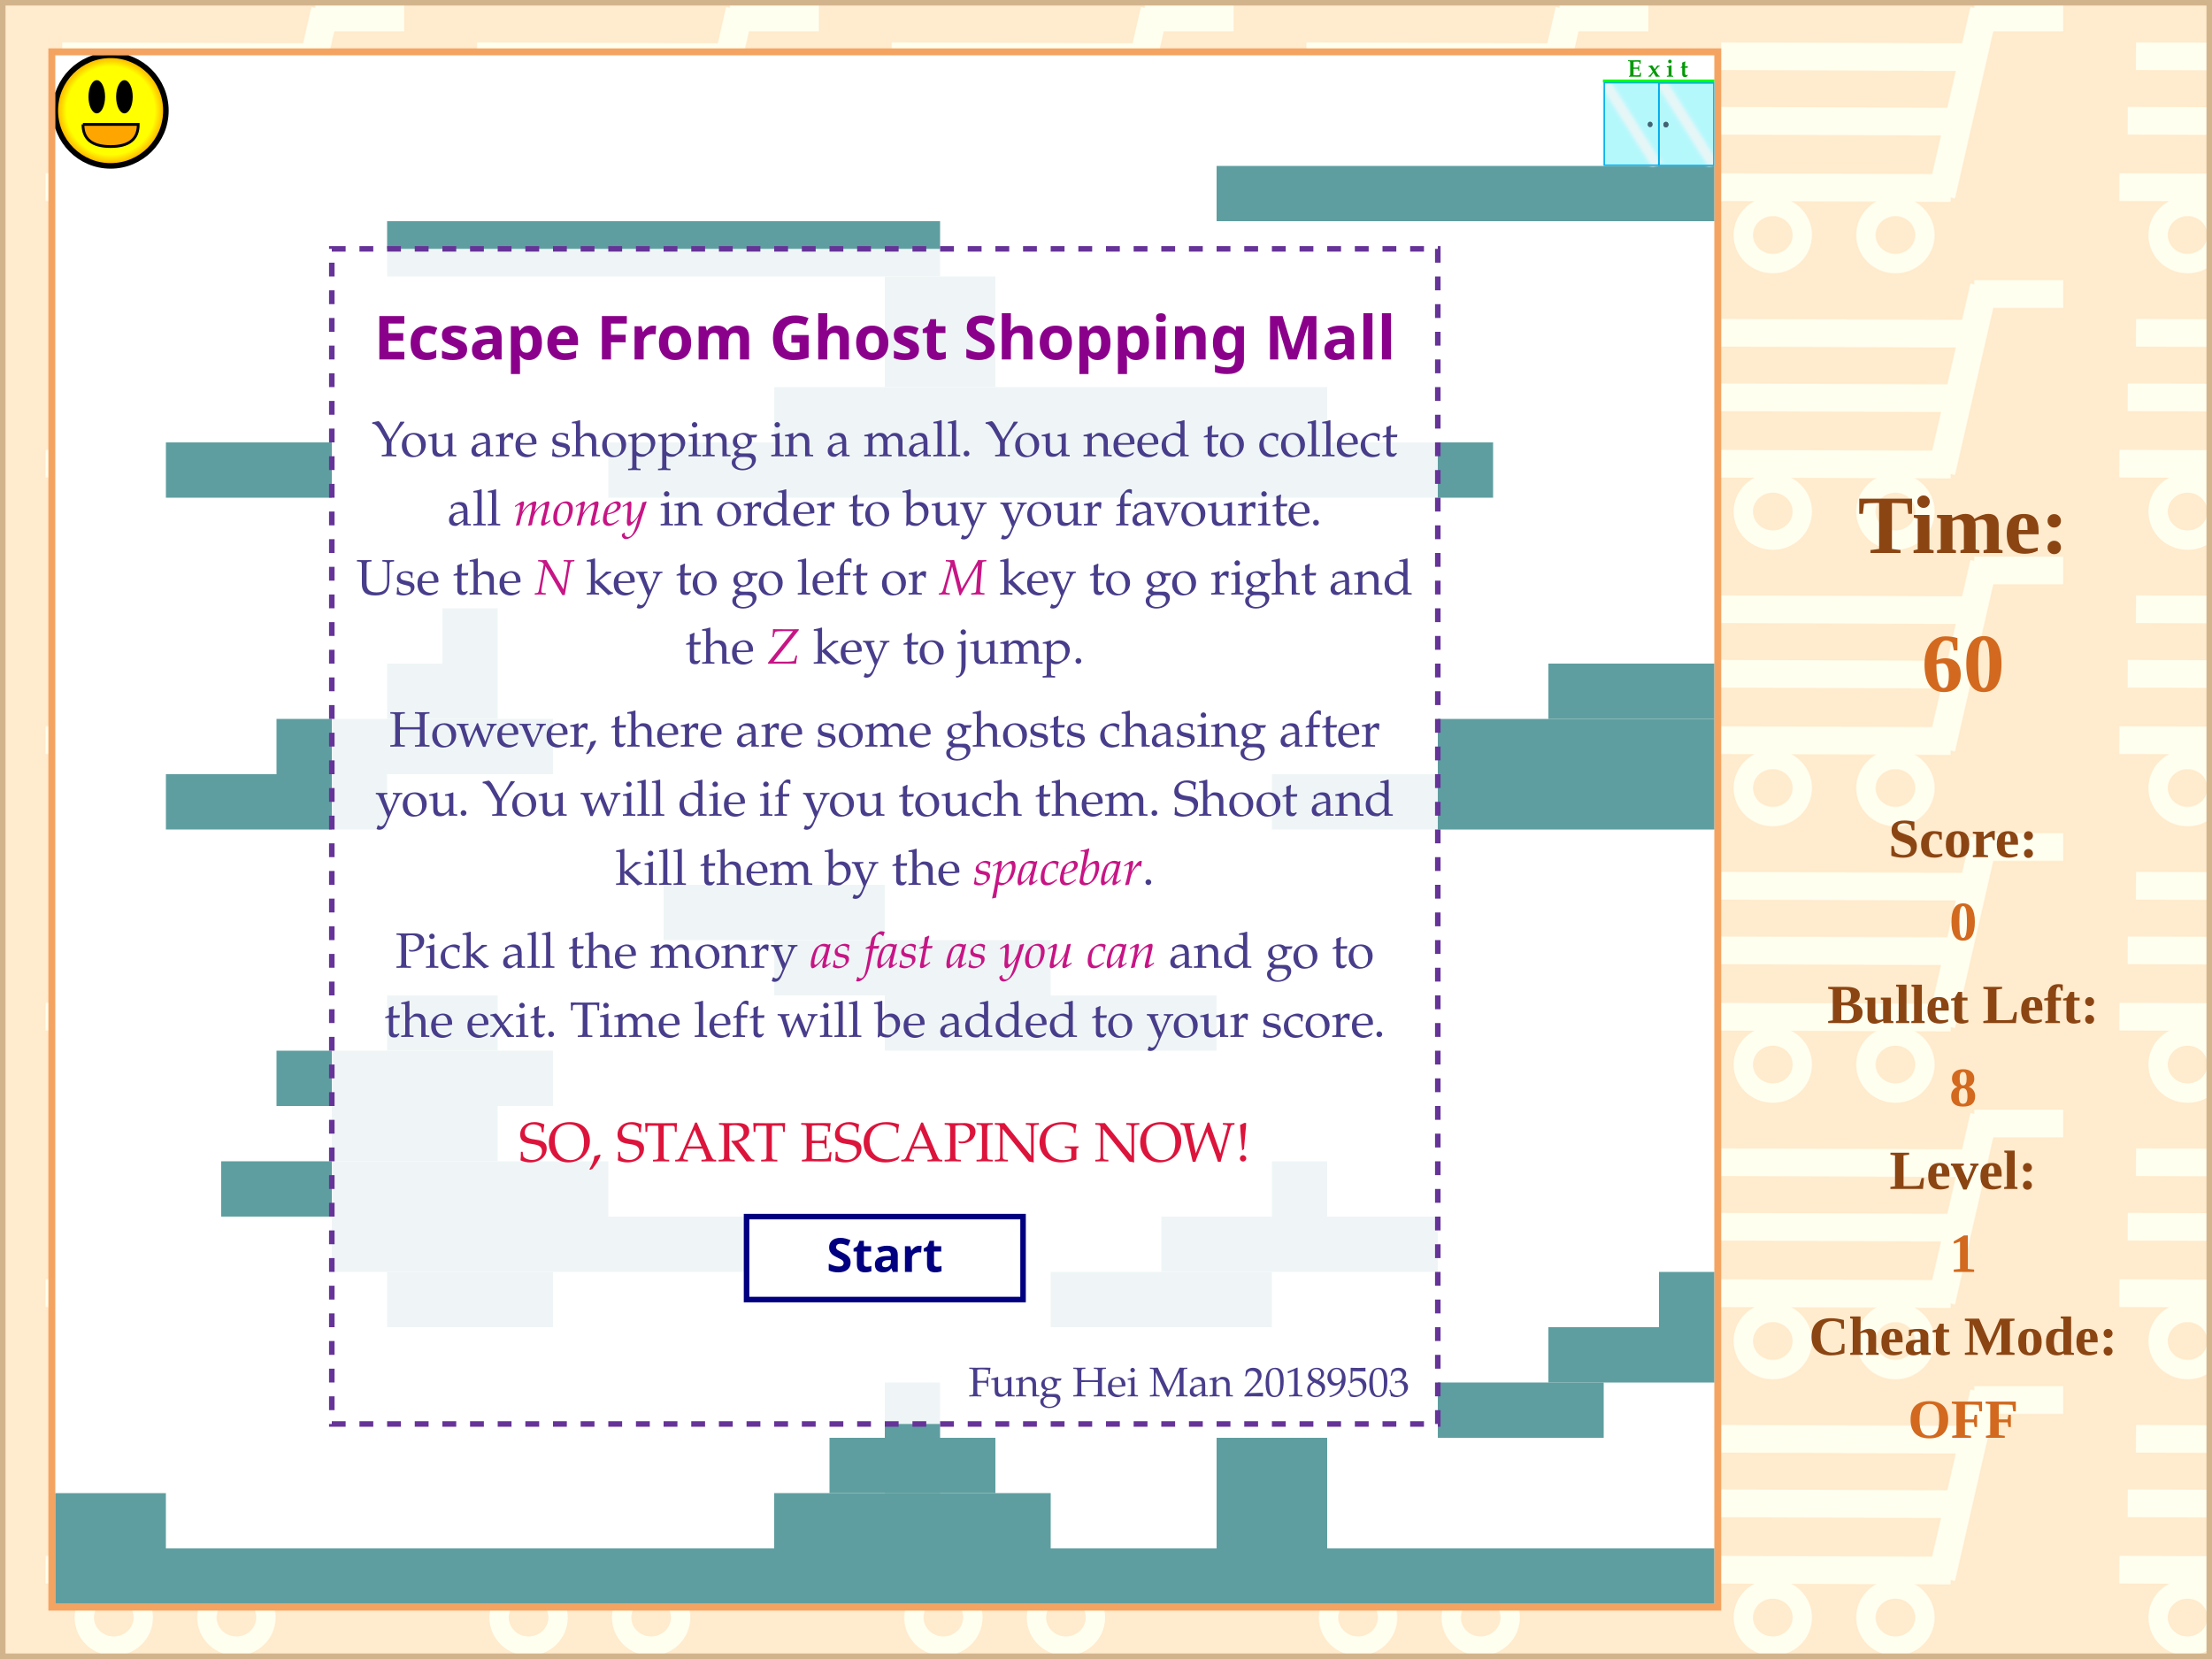
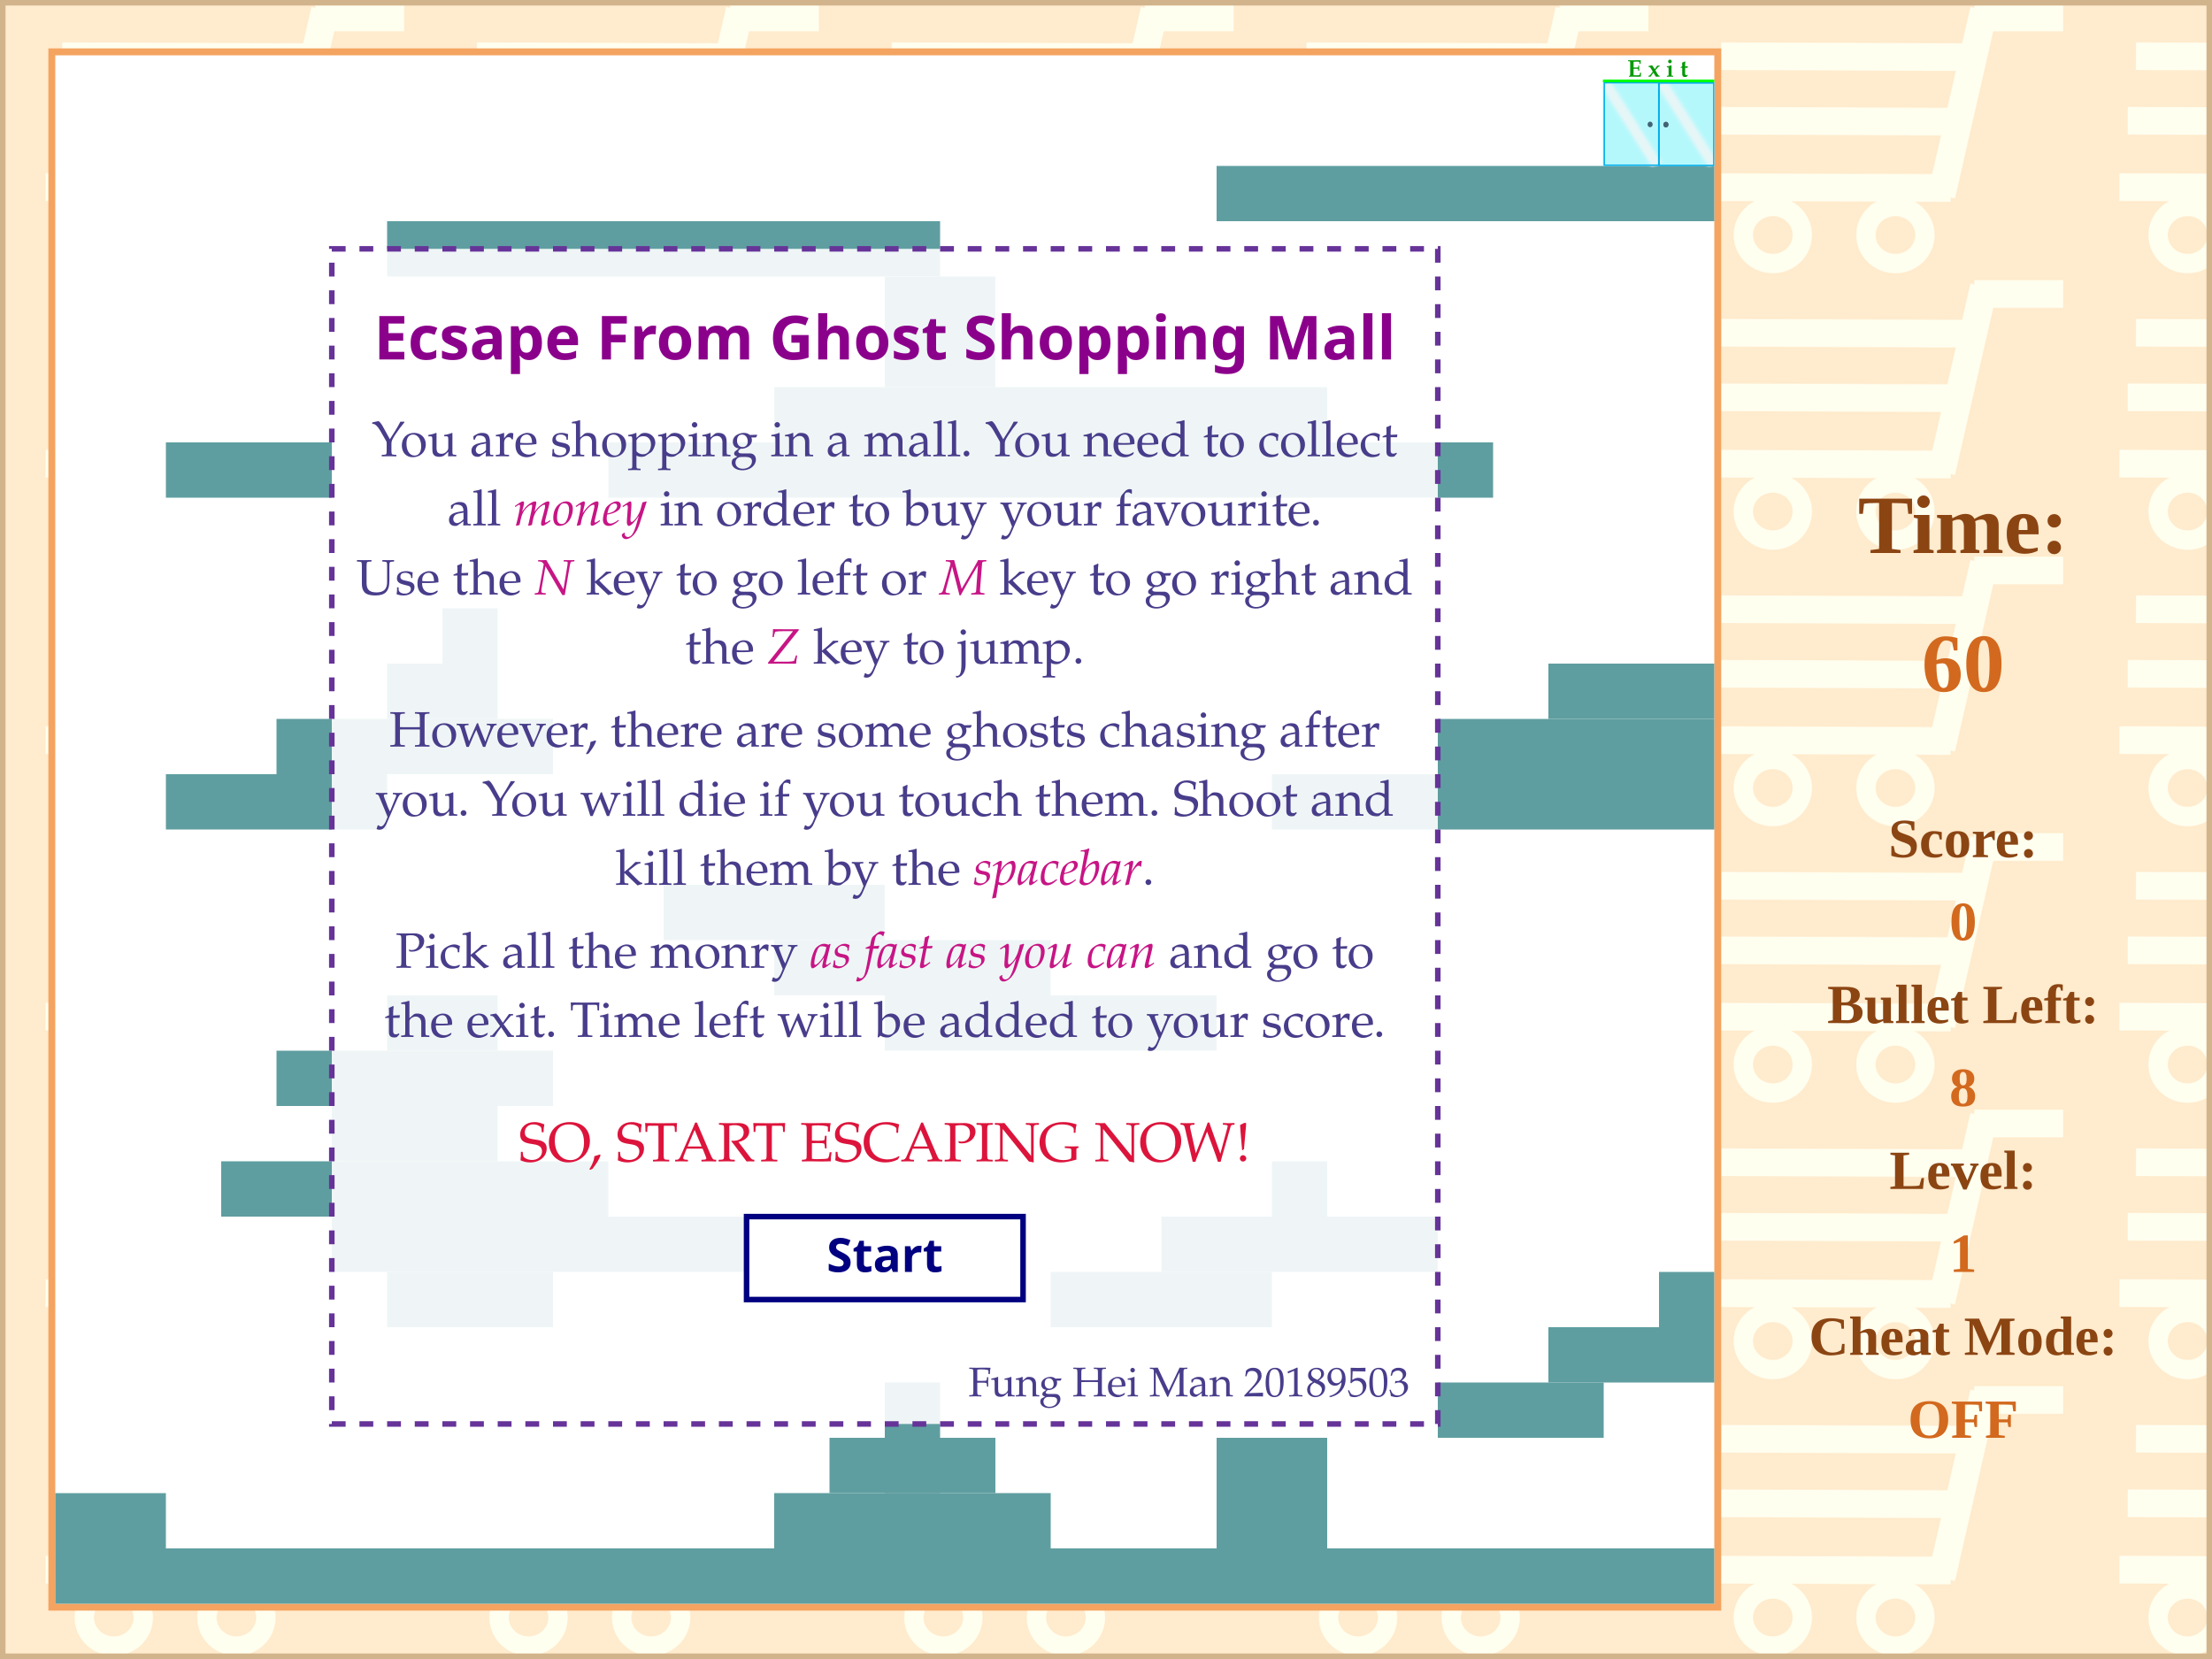
<svg xmlns="http://www.w3.org/2000/svg" xmlns:ns1="http://www.adobe.com/svg10-extensions" width="800px" height="600px" ns1:timeline="independent">
  <defs>
    <clipPath id="gameareaclip">
      <rect x="20" y="20" width="600" height="560" />
    </clipPath>
    <pattern id="background_pattern" x="0" y="0" width="150" height="100" patternUnits="userSpaceOnUse">
      <rect id="svg_11" height="97.999" width="149.665" y="0" x="0.167" stroke-width="5" stroke="#ffebcd" fill="#ffebcd" />
      <line fill-opacity="0" stroke="#fffff0" stroke-linecap="undefined" stroke-linejoin="undefined" id="svg_2" y2="6.334" x2="146.166" y1="6.334" x1="114" stroke-width="10" fill="none" />
      <line fill-opacity="0" stroke-linecap="undefined" stroke-linejoin="undefined" id="svg_3" y2="70.666" x2="102.166" y1="3.667" x1="117.5" stroke-width="10" stroke="#fffff0" fill="none" />
      <line fill-opacity="0" stroke="#fffff0" stroke-linecap="undefined" stroke-linejoin="undefined" id="svg_5" y2="68" x2="105.5" y1="67.667" x1="16.501" stroke-width="10" fill="none" />
      <line fill-opacity="0" stroke="#fffff0" stroke-linecap="undefined" stroke-linejoin="undefined" id="svg_6" y2="44" x2="106.5" y1="43.667" x1="19.5" stroke-width="10" fill="none" />
      <line fill-opacity="0" stroke="#fffff0" stroke-linecap="undefined" stroke-linejoin="undefined" id="svg_7" y2="20.667" x2="111.5" y1="20.334" x1="22.5" stroke-width="10" fill="none" />
      <ellipse fill-opacity="0" ry="10.333" rx="10.667" id="svg_8" cy="85" cx="41.167" stroke-width="7" stroke="#fffff0" fill="#fffff0" />
      <ellipse fill-opacity="0" ry="10.333" rx="10.667" id="svg_10" cy="85" cx="85.5" stroke-width="7" stroke="#fffff0" fill="#fffff0" />
    </pattern>
    <radialGradient id="player_color">
      <stop offset="0.0" style="stop-color:yellow;stop-opacity:1" />
      <stop offset="0.8" style="stop-color:yellow;stop-opacity:1" />
      <stop offset="1.0" style="stop-color:orange;stop-opacity:1" />
    </radialGradient>
    <filter height="200%" width="200%" y="-50%" x="-50%" id="svg_7_blur">
      <feGaussianBlur stdDeviation="0.5" in="SourceGraphic" />
    </filter>
+     <g id="player-left">
+       <path stroke="#FFDFB8" id="svg_20" d="m35.711,28.647l4.063,10.226l-2.322,-2.105l-0.619,2.406l-1.858,-2.857l-1.548,3.083l-1.548,-8.421l3.831,-2.331z" fill-opacity="null" stroke-opacity="null" stroke-width="0" fill="#000000" />
+       <path id="svg_19" d="m4.323,28.722l-3.947,10.226l2.256,-2.105l0.602,2.406l1.805,-2.857l1.504,3.083l1.504,-8.421l-3.722,-2.331z" fill-opacity="null" stroke-opacity="null" stroke-width="0" stroke="#FFDFB8" fill="#000000" />
+       <ellipse stroke="#ff0515" ry="18.427" rx="19.965" id="svg_1" cy="19.287" cx="19.923" stroke-width="0" fill="#FFDFB8" />
+       <path stroke="#000000" id="svg_4" d="m0.569,14.649l38.801,-0.169l-0.799,-2.277l-0.719,-1.518l-0.879,-1.771l-1.279,-1.433l-1.438,-1.602l-1.199,-1.096l-1.598,-1.096l-1.438,-1.012l-1.598,-0.928l-2.397,-0.675l-1.119,-0.253l-2.158,-0.59l-1.518,0l-1.838,-0.084l-1.598,0.084l-1.758,0.169l-1.678,0.422l-2.078,0.675l-1.838,0.759l-1.998,1.18l-1.518,1.012l-1.438,1.265l-1.438,1.433l-1.678,2.277l-1.199,2.698l-0.599,2.277z" fill-opacity="null" stroke-opacity="null" stroke-width="0" fill="#000000" />
+       <path id="svg_9" d="m7.305,25.156" opacity="0.5" fill-opacity="null" stroke-opacity="null" stroke-width="0" stroke="#FFDFB8" fill="#000000" />
+       <path id="svg_10" d="m4.569,24.589l7.461,-0.078l0,-3.906c0.039,0.078 -0.055,-1.922 -0.43,-3.016c-0.375,-1.094 -1.625,-2.609 -3.5,-2.531c-1.875,0.078 -2.531,0.594 -3.328,1.328c-0.797,0.734 -0.828,1.625 -0.969,2.516c-0.141,0.891 -0.047,4.531 -0.07,3.359c-0.023,-1.172 0.102,2.359 0.016,2.25c-0.086,-0.109 -0.477,0.063 0.82,0.078z" fill-opacity="null" stroke-opacity="null" stroke-width="0" stroke="#FFDFB8" fill="#000000" />
+       <ellipse stroke="#FFDFB8" ry="1.65" rx="0.891" id="svg_11" cy="18.184" cx="6.43" stroke-opacity="null" stroke-width="0" fill="#fffcfc" />
+       <path id="svg_12" d="m21.637,24.438l7.461,-0.078l0,-3.906c0.039,0.078 -0.055,-1.922 -0.43,-3.016c-0.375,-1.094 -1.625,-2.609 -3.5,-2.531c-1.875,0.078 -2.531,0.594 -3.328,1.328c-0.797,0.734 -0.828,1.625 -0.969,2.516c-0.141,0.891 -0.047,4.531 -0.07,3.359c-0.023,-1.172 0.102,2.359 0.016,2.25c-0.086,-0.109 -0.477,0.063 0.82,0.078z" fill-opacity="null" stroke-opacity="null" stroke-width="0" stroke="#FFDFB8" fill="#000000" />
+       <ellipse stroke="#FFDFB8" ry="1.65" rx="0.891" id="svg_13" cy="18.198" cx="23.327" stroke-opacity="null" stroke-width="0" fill="#fffcfc" />
+       <path id="svg_22" fill-opacity="null" stroke-opacity="null" stroke-width="0" stroke="#FFDFB8" fill="#000000" />
+       <line stroke-linecap="null" stroke-linejoin="null" id="svg_24" y2="28.277" x2="3.888" y1="25.947" x1="4.565" stroke="#FFAFCC" fill="none" />
+       <line stroke="#FFAFCC" stroke-linecap="null" stroke-linejoin="null" id="svg_28" y2="28.428" x2="7.196" y1="26.097" x1="7.873" fill="none" />
+       <line stroke="#FFAFCC" stroke-linecap="null" stroke-linejoin="null" id="svg_29" y2="28.353" x2="10.43" y1="26.022" x1="11.106" fill="none" />
+       <line stroke="#FFAFCC" stroke-linecap="null" stroke-linejoin="null" id="svg_30" y2="28.277" x2="22.836" y1="25.947" x1="21.633" fill="none" />
+       <line stroke="#FFAFCC" stroke-linecap="null" stroke-linejoin="null" id="svg_31" y2="28.202" x2="25.993" y1="25.871" x1="24.79" fill="none" />
+       <line stroke="#FFAFCC" stroke-linecap="null" stroke-linejoin="null" id="svg_32" y2="28.127" x2="28.926" y1="25.796" x1="27.723" fill="none" />
+       <path id="svg_34" fill-opacity="null" stroke-opacity="null" stroke-width="0" stroke="#FFDFB8" fill="#000000" />
+       <path stroke="#ff0515" stroke-width="2" d="m12.992,34.262c0.118,0 0.236,0 0.472,0c0.118,0 0.236,0 0.472,0c0.118,0 0.354,0 0.472,0c0.236,0 0.475,0.019 0.59,0c0.257,-0.042 0.354,-0.082 0.59,-0.082c0.236,0 0.354,-0.082 0.59,-0.082c0.118,0 0.245,-0.051 0.354,-0.082c0.154,-0.044 0.245,-0.051 0.354,-0.082c0.154,-0.044 0.245,-0.051 0.354,-0.082c0.154,-0.044 0.2,-0.202 0.354,-0.246c0.109,-0.031 0.236,-0.082 0.354,-0.164c0.118,-0.082 0.245,-0.133 0.354,-0.164c0.154,-0.044 0.236,-0.164 0.354,-0.246c0.118,-0.082 0.219,-0.096 0.354,-0.164c0.214,-0.107 0.354,-0.164 0.472,-0.246c0.118,-0.082 0.29,-0.057 0.354,-0.164c0.045,-0.076 0.127,-0.133 0.236,-0.164c0.154,-0.044 0.082,-0.12 0.236,-0.164c0.109,-0.031 0.082,-0.12 0.236,-0.164c0.109,-0.031 0.118,-0.082 0.236,-0.082c0,0 0.118,-0.082 0.118,-0.082c0.118,0 0.118,-0.082 0.118,-0.082c0,0 0.118,-0.082 0.118,-0.082c0,-0.082 0.172,-0.057 0.236,-0.164c0.045,-0.076 0.118,-0.082 0.118,-0.164c0,0 0.118,-0.082 0.118,-0.082c0.118,0 0.118,-0.082 0.118,-0.082c0.118,-0.082 0.118,-0.082 0.118,-0.082c0,0 0,0 0,-0.082l0,0" id="svg_42" fill="none" />
+     </g>
+     <g id="player-right">
+       <path stroke="#FFDFB8" id="svg_20" d="m35.711,28.647l4.063,10.226l-2.322,-2.105l-0.619,2.406l-1.858,-2.857l-1.548,3.083l-1.548,-8.421l3.831,-2.331z" fill-opacity="null" stroke-opacity="null" stroke-width="0" fill="#000000" />
+       <path id="svg_19" d="m4.323,28.722l-3.947,10.226l2.256,-2.105l0.602,2.406l1.805,-2.857l1.504,3.083l1.504,-8.421l-3.722,-2.331z" fill-opacity="null" stroke-opacity="null" stroke-width="0" stroke="#FFDFB8" fill="#000000" />
+       <ellipse stroke="#ff0515" ry="18.427" rx="19.965" id="svg_1" cy="19.287" cx="19.923" stroke-width="0" fill="#FFDFB8" />
+       <path stroke="#000000" id="svg_4" d="m0.569,14.649l38.801,-0.169l-0.799,-2.277l-0.719,-1.518l-0.879,-1.771l-1.279,-1.433l-1.438,-1.602l-1.199,-1.096l-1.598,-1.096l-1.438,-1.012l-1.598,-0.928l-2.397,-0.675l-1.119,-0.253l-2.158,-0.59l-1.518,0l-1.838,-0.084l-1.598,0.084l-1.758,0.169l-1.678,0.422l-2.078,0.675l-1.838,0.759l-1.998,1.18l-1.518,1.012l-1.438,1.265l-1.438,1.433l-1.678,2.277l-1.199,2.698l-0.599,2.277z" fill-opacity="null" stroke-opacity="null" stroke-width="0" fill="#000000" />
+       <path id="svg_9" d="m7.305,25.156" opacity="0.5" fill-opacity="null" stroke-opacity="null" stroke-width="0" stroke="#FFDFB8" fill="#000000" />
+       <path id="svg_10" d="m10.635,24.425l7.461,-0.078l0,-3.906c0.039,0.078 -0.055,-1.922 -0.43,-3.016c-0.375,-1.094 -1.625,-2.609 -3.5,-2.531c-1.875,0.078 -2.531,0.594 -3.328,1.328c-0.797,0.734 -0.828,1.625 -0.969,2.516c-0.141,0.891 -0.047,4.531 -0.07,3.359c-0.023,-1.172 0.102,2.359 0.016,2.25c-0.086,-0.109 -0.477,0.063 0.82,0.078z" fill-opacity="null" stroke-opacity="null" stroke-width="0" stroke="#FFDFB8" fill="#000000" />
+       <ellipse stroke="#FFDFB8" ry="1.65" rx="0.891" id="svg_11" cy="18.184" cx="15.282" stroke-opacity="null" stroke-width="0" fill="#fffcfc" />
+       <path id="svg_12" d="m27.702,24.275l7.461,-0.078l0,-3.906c0.039,0.078 -0.055,-1.922 -0.43,-3.016c-0.375,-1.094 -1.625,-2.609 -3.5,-2.531c-1.875,0.078 -2.531,0.594 -3.328,1.328c-0.797,0.734 -0.828,1.625 -0.969,2.516c-0.141,0.891 -0.047,4.531 -0.07,3.359c-0.023,-1.172 0.102,2.359 0.016,2.25c-0.086,-0.109 -0.477,0.063 0.82,0.078z" fill-opacity="null" stroke-opacity="null" stroke-width="0" stroke="#FFDFB8" fill="#000000" />
+       <ellipse stroke="#FFDFB8" ry="1.65" rx="0.891" id="svg_13" cy="18.362" cx="32.507" stroke-opacity="null" stroke-width="0" fill="#fffcfc" />
+       <path id="svg_22" fill-opacity="null" stroke-opacity="null" stroke-width="0" stroke="#FFDFB8" fill="#000000" />
+       <line stroke-linecap="null" stroke-linejoin="null" id="svg_24" y2="28.114" x2="9.954" y1="25.783" x1="10.63" stroke="#FFAFCC" fill="none" />
+       <line stroke="#FFAFCC" stroke-linecap="null" stroke-linejoin="null" id="svg_28" y2="28.264" x2="13.262" y1="25.933" x1="13.939" fill="none" />
+       <line stroke="#FFAFCC" stroke-linecap="null" stroke-linejoin="null" id="svg_29" y2="28.189" x2="16.495" y1="25.858" x1="17.172" fill="none" />
+       <line stroke="#FFAFCC" stroke-linecap="null" stroke-linejoin="null" id="svg_30" y2="28.114" x2="28.901" y1="25.783" x1="27.698" fill="none" />
+       <line stroke="#FFAFCC" stroke-linecap="null" stroke-linejoin="null" id="svg_31" y2="28.038" x2="32.059" y1="25.708" x1="30.856" fill="none" />
+       <line stroke="#FFAFCC" stroke-linecap="null" stroke-linejoin="null" id="svg_32" y2="27.963" x2="34.991" y1="25.632" x1="33.788" fill="none" />
+       <path id="svg_34" fill-opacity="null" stroke-opacity="null" stroke-width="0" stroke="#FFDFB8" fill="#000000" />
+       <path transform="rotate(3.724669 22.90984,32.75985) " stroke="#ff0515" d="m18.156,31.311c0,0 0.029,0.094 0.171,0.287c0.127,0.173 0.167,0.309 0.257,0.431c0.101,0.137 0.257,0.215 0.343,0.359c0.086,0.144 0.171,0.287 0.257,0.359c0.171,0.144 0.187,0.193 0.343,0.287c0.098,0.059 0.071,0.179 0.257,0.215c0.083,0.016 0.086,0.072 0.257,0.144c0,0 0.102,0.05 0.257,0.144c0.098,0.059 0.145,0.105 0.257,0.144c0.158,0.055 0.259,0.055 0.343,0.072c0.186,0.037 0.316,0.105 0.428,0.144c0.158,0.055 0.257,0.072 0.343,0.072c0.171,0 0.242,0.107 0.428,0.144c0.083,0.016 0.171,0 0.257,0c0.171,0 0.171,0.072 0.343,0.072c0.086,0 0.171,0 0.343,0c0.086,0 0.257,0 0.343,0c0.171,0 0.343,0 0.428,0c0.171,0 0.257,0 0.428,0c0.086,0 0.257,0 0.343,0c0.086,0 0.184,0.055 0.343,0c0.112,-0.039 0.184,-0.017 0.343,-0.072c0.112,-0.039 0.171,-0.072 0.257,-0.072c0.086,0 0.231,-0.033 0.343,-0.072c0.158,-0.055 0.231,-0.105 0.343,-0.144c0.079,-0.027 0.259,0.016 0.343,0c0.186,-0.037 0.263,-0.044 0.343,-0.072c0.112,-0.039 0.178,-0.044 0.257,-0.072c0.112,-0.039 0.171,-0.072 0.257,-0.072c0,0 0.086,0 0.086,0c0.086,-0.072 0.086,-0.072 0.086,-0.072l0.086,0" id="svg_45" fill-opacity="null" stroke-opacity="null" stroke-width="2" fill="none" />
+     </g>
    <g id="monster-right">
      <ellipse stroke="#000" transform="rotate(39.07039 28.8821,28.63744) " ry="2.222" rx="6.746" id="monster-right-hand" cy="28.637" cx="28.882" stroke-opacity="null" fill="#e5e5e5" />
      <ellipse stroke="#000" transform="rotate(-39.17099 7.183908,25.82376) " ry="2.222" rx="7.471" id="monster-right-hand1" cy="25.824" cx="7.184" stroke-opacity="null" fill="#e5e5e5" />
      <path stroke="#000" transform="rotate(-179.981 17.46844,20.39962) " id="monster-right-body" d="m21.692,38.108c5.981,-1.981 9.275,-6.773 8.301,-12.143c-0.154,-0.847 -1.262,-4.671 -2.341,-7.162c-1.079,-2.491 -1.661,-5.874 -1.182,-7.655c0.479,-1.781 0.996,-3.014 2.987,-5.086c1.991,-2.072 5.061,-2.34 4.915,-2.648c-0.146,-0.308 -3.329,-1.998 -6.091,-2.035c-2.762,-0.038 -3.735,-0.112 -8.516,1.603c-4.78,1.715 -10.042,4.715 -14.03,8.722c-3.988,4.007 -4.915,9.774 -5.152,14.813c-0.236,5.039 1.294,6.647 2.718,8.514c1.424,1.867 6.511,4.461 10.326,4.403c2.227,-0.034 5.349,-0.56 6.075,-0.8l0,0l0,0l0,0l0,0l0,0l0,0l0,0l0,0l0,0l0,0l0,0l-0.079,-0z" fill="#e5e5e5" stroke-width="1.5" />
      <ellipse stroke="#000" ry="5.685" rx="5.824" id="svg_4" cy="11.969" cx="14.243" fill-opacity="null" stroke-opacity="null" stroke-width="1.5" fill="#fff" />
      <ellipse stroke="#000" ry="5.685" rx="5.824" id="svg_6" cy="11.892" cx="25.125" fill-opacity="null" stroke-opacity="null" stroke-width="1.5" fill="#fff" />
      <ellipse stroke="#000" ry="3.366" rx="3.448" id="svg_7" cy="12.832" cx="16.159" stroke-opacity="null" fill="#000000" />
      <ellipse stroke="#000" ry="3.366" rx="3.448" id="svg_8" cy="13.061" cx="22.902" stroke-opacity="null" fill="#000000" />
      <ellipse stroke="#000" transform="rotate(23.65623 18.45785,23.56322) " ry="4.176" rx="2.529" id="svg_9" cy="23.563" cx="18.458" stroke-opacity="null" fill="#000000" />
    </g>
    <g id="monster-left">
      <ellipse stroke="#000" transform="rotate(11.67082 26.72414,24.0613) " ry="2.222" rx="7.471" id="monster-left-hand" cy="24.061" cx="26.724" stroke-opacity="null" fill="#e5e5e5" />
      <ellipse transform="rotate(-39.17099 6.800766,28.19923) " stroke="#000" ry="2.222" rx="7.471" id="monster-left-hand1" cy="28.199" cx="6.801" stroke-opacity="null" fill="#e5e5e5" />
      <path stroke="#000" transform="rotate(-179.981 17.46815,20.4695) " id="monster-left-body" d="m13.346,38.178c-5.837,-1.981 -9.051,-6.773 -8.1,-12.143c0.15,-0.847 1.231,-4.671 2.284,-7.162c1.053,-2.491 1.621,-5.874 1.153,-7.655c-0.467,-1.781 -0.972,-3.014 -2.914,-5.086c-1.943,-2.072 -4.939,-2.34 -4.797,-2.648c0.142,-0.308 3.248,-1.998 5.944,-2.035c2.696,-0.038 3.645,-0.112 8.31,1.603c4.665,1.715 9.8,4.715 13.692,8.722c3.892,4.007 4.797,9.774 5.027,14.813c0.23,5.039 -1.263,6.647 -2.652,8.514c-1.39,1.867 -6.353,4.461 -10.077,4.403c-2.173,-0.034 -5.22,-0.56 -5.928,-0.8l0,0l0,0l0,0l0,0l0,0l0,0l0,0l0,0l0,0l0,0l0,0l0.077,-0z" fill="#e5e5e5" stroke-width="1.5" />
      <ellipse stroke="#000" ry="5.685" rx="5.824" id="svg_4" cy="11.662" cx="9.799" fill-opacity="null" stroke-opacity="null" stroke-width="1.5" fill="#fff" />
      <ellipse stroke="#000" ry="5.685" rx="5.824" id="svg_6" cy="11.585" cx="20.68" fill-opacity="null" stroke-opacity="null" stroke-width="1.5" fill="#fff" />
      <ellipse stroke="#000" ry="3.366" rx="3.448" id="svg_7" cy="12.525" cx="11.715" stroke-opacity="null" fill="#000000" />
      <ellipse stroke="#000" ry="3.366" rx="3.448" id="svg_8" cy="12.755" cx="18.458" stroke-opacity="null" fill="#000000" />
      <ellipse transform="rotate(-10.82061 15.54598,23.7931) " ry="4.176" rx="2.529" id="svg_9" cy="23.793" cx="15.546" stroke-opacity="null" stroke="#000" fill="#000000" />
    </g>
    <g id="bullet">
      <circle cx="5" cy="5" r="6" style="fill:crimson" />
      <circle cx="6" cy="3" r="2" style="fill:lavenderblush" />
    </g>
    <g id="monsterBullet">
      <circle cx="5" cy="5" r="5" style="fill:black" />
      <circle cx="6" cy="3" r="1" style="fill:grey" />
    </g>
    <g id="goodthing">
      <path stroke="#0e5e0d" stroke-width="2" id="svg_9" d="m0.699,4.637l0,0c0,1.973 5.507,3.572 12.3,3.572c6.793,0 12.3,-1.599 12.3,-3.572l0,0c0,-1.973 5.507,-3.572 12.3,-3.572c6.793,0 12.3,1.599 12.3,3.572l0,28.579c0,-1.973 -5.507,-3.572 -12.3,-3.572c-6.793,0 -12.3,1.599 -12.3,3.572c0,1.973 -5.507,3.572 -12.3,3.572c-6.793,0 -12.3,-1.599 -12.3,-3.572l0,-28.579z" fill="#dbffdb" />
      <path stroke="#546433" id="svg_1" d="m10.403,30.318l0,2.174l-2.01,0l0,-2.15c-3.298,-0.467 -4.743,-3.271 -4.743,-3.271l2.055,-1.777c0,0 1.31,2.361 3.681,2.361c1.31,0 2.303,-0.725 2.303,-1.964c0,-2.898 -7.543,-2.547 -7.543,-7.922c0,-2.337 1.784,-4.02 4.246,-4.417l0,-2.174l2.01,0l0,2.173c1.716,0.234 3.748,1.168 3.748,3.179l0,1.542l-2.665,0l0,-0.748c0,-0.771 -0.949,-1.285 -2.011,-1.285c-1.355,0 -2.348,0.701 -2.348,1.682c0,2.967 7.543,2.243 7.543,7.876c0.001,2.314 -1.67,4.324 -4.267,4.721l0,0z" stroke-width="1.5" fill="#54c470" />
      <text font-weight="bold" stroke="#62612C" transform="matrix(1.035278,0,0,1.098635,-2.515147,2.5946) " xml:space="preserve" text-anchor="start" font-family="Georgia, Times, 'Times New Roman', serif" font-size="22" id="svg_10" y="20.878" x="19.042" stroke-width="0" fill="#546433">20</text>
    </g>
  </defs>
  <rect width="100%" height="100%" style="fill:url(#background_pattern);stroke:tan;stroke-width:4" />
  <rect x="20" y="20" width="600" height="560" style="fill:black;stroke:sandybrown;stroke-width:5" />
  <g id="infopanal" transform="translate(620,20)">
    <g id="timer" transform="translate(0,180)">
      <text x="90" y="0" style="fill:saddlebrown;font-size:30px;text-anchor:middle;font-weight:bold;">Time: </text>
      <text id="timertext" x="90" y="50" style="fill:chocolate;font-size:30px;text-anchor:middle;font-weight:bold;">60</text>
    </g>
    <g id="bullet" transform="translate(0,290)">
      <text x="90" y="0" style="fill:saddlebrown;font-size:20px;text-anchor:middle;font-weight:bold;">Score: </text>
      <text id="scoretext" x="90" y="30" style="fill:chocolate;font-size:20px;text-anchor:middle;font-weight:bold;">0</text>
    </g>
    <g id="bullet" transform="translate(0,350)">
      <text x="90" y="0" style="fill:saddlebrown;font-size:20px;text-anchor:middle;font-weight:bold;">Bullet Left: </text>
      <text id="bullettext" x="90" y="30" style="fill:chocolate;font-size:20px;text-anchor:middle;font-weight:bold;">8</text>
    </g>
    <g id="bullet" transform="translate(0,410)">
      <text x="90" y="0" style="fill:saddlebrown;font-size:20px;text-anchor:middle;font-weight:bold;">Level: </text>
      <text id="leveltext" x="90" y="30" style="fill:chocolate;font-size:20px;text-anchor:middle;font-weight:bold;">1</text>
    </g>
    <g id="cheatmode" transform="translate(0,470)">
      <text x="90" y="0" style="fill:saddlebrown;font-size:20px;text-anchor:middle;font-weight:bold;">Cheat Mode: </text>
      <text id="cheatmodetext" x="90" y="30" style="fill:chocolate;font-size:20px;text-anchor:middle;font-weight:bold;">OFF</text>
    </g>
  </g>
  <g style="clip-path:url(#gameareaclip)">
    <g transform="translate(20,20)">
      <g id="gamearea" transform="translate(0,0)" width="600" height="560">
        <rect x="0" y="0" width="600" height="560" style="fill:white" />
        <g id="platforms">
          <rect x="0" y="540" width="600" height="20" style="fill:cadetblue" />
          <rect x="0" y="520" width="40" height="20" style="fill:cadetblue" />
          <rect x="260" y="520" width="100" height="20" style="fill:cadetblue" />
          <rect x="280" y="500" width="60" height="20" style="fill:cadetblue" />
          <rect x="300" y="480" width="20" height="40" style="fill:cadetblue" />
          <rect x="420" y="500" width="40" height="40" style="fill:cadetblue" />
          <rect x="120" y="440" width="60" height="20" style="fill:cadetblue" />
          <rect x="100" y="420" width="160" height="20" style="fill:cadetblue" />
          <rect x="60" y="400" width="140" height="20" style="fill:cadetblue" />
          <rect x="100" y="380" width="60" height="20" style="fill:cadetblue" />
          <rect x="80" y="360" width="100" height="20" style="fill:cadetblue" />
          <rect x="120" y="340" width="40" height="20" style="fill:cadetblue" />
          <rect x="360" y="440" width="80" height="20" style="fill:cadetblue" />
          <rect x="400" y="420" width="100" height="20" style="fill:cadetblue" />
          <rect x="440" y="400" width="20" height="20" style="fill:cadetblue" />
          <rect x="500" y="480" width="60" height="20" style="fill:cadetblue" />
          <rect x="540" y="460" width="60" height="20" style="fill:cadetblue" />
          <rect x="580" y="440" width="20" height="20" style="fill:cadetblue" />
          <rect x="300" y="340" width="120" height="20" style="fill:cadetblue" />
          <rect x="260" y="320" width="100" height="20" style="fill:cadetblue" />
          <rect x="220" y="300" width="80" height="20" style="fill:cadetblue" />
          <rect x="40" y="260" width="80" height="20" style="fill:cadetblue" />
          <rect x="80" y="240" width="100" height="20" style="fill:cadetblue" />
          <rect x="120" y="220" width="40" height="20" style="fill:cadetblue" />
          <rect x="140" y="200" width="20" height="20" style="fill:cadetblue" />
          <rect x="440" y="260" width="160" height="20" style="fill:cadetblue" />
          <rect x="500" y="240" width="120" height="20" style="fill:cadetblue" />
          <rect x="540" y="220" width="80" height="20" style="fill:cadetblue" />
          <rect x="40" y="140" width="60" height="20" style="fill:cadetblue" />
          <rect x="200" y="140" width="320" height="20" style="fill:cadetblue" />
          <rect x="260" y="120" width="200" height="20" style="fill:cadetblue" />
          <rect x="300" y="80" width="40" height="40" style="fill:cadetblue" />
          <rect x="120" y="60" width="200" height="20" style="fill:cadetblue" />
          <rect x="420" y="40" width="180" height="20" style="fill:cadetblue" />
        </g>
        <g id="exit" transform="translate(560,0)">
          <text stroke="#00ff00" transform="matrix(1.744628,0,0,1.744628,-2.408407,-0.6399149) " font-weight="bold" xml:space="preserve" text-anchor="start" font-family="'Palatino Linotype', 'Book Antiqua', Palatino, serif" font-size="5" id="svg_4" y="4.799" x="6.247" stroke-width="0" fill="#049907">E x i t</text>
          <rect stroke="#00acea" stroke-width="0" id="svg_5" height="30.32" width="40.469" y="9.664" x="-0.327" fill="#b5f8fc" />
          <rect stroke="null" transform="rotate(-32.17764 9.995271,24.9403) " filter="url(#svg_7_blur)" id="svg_7" height="34.687" width="3.835" y="7.597" x="8.078" stroke-width="NaN" fill="#e6f6f7" />
          <ellipse stroke="#00acea" ry="1.007" rx="0.923" id="svg_12" cy="25.065" cx="22.505" stroke-width="0" fill="#426373" />
          <rect stroke="null" transform="rotate(-32.17764 30.45612,24.9403) " filter="url(#svg_7_blur)" id="svg_15" height="34.687" width="3.835" y="7.597" x="28.539" stroke-width="NaN" fill="#e6f6f7" />
          <ellipse stroke="#00acea" ry="1.007" rx="0.923" id="svg_16" cy="25.065" cx="22.505" stroke-width="0" fill="#426373" />
          <ellipse stroke="#00acea" ry="1.007" rx="0.923" id="svg_17" cy="25" cx="16.79" stroke-width="0" fill="#426373" />
          <rect stroke="#00acea" id="svg_14" height="29.824" width="19.786" y="10.016" x="20.026" stroke-width="0.5" fill="none" />
          <rect stroke="#00acea" id="svg_8" height="29.824" width="19.694" y="9.924" x="0.21" stroke-width="0.5" fill="none" />
          <line stroke="#00ff00" x1="-0.277" stroke-linecap="undefined" stroke-linejoin="undefined" id="svg_2" y2="9.261" x2="40.184" y1="9.261" fill="none" />
          <rect id="exitcoor" height="40" width="40" y="0" x="0" fill-opacity="null" stroke-opacity="null" stroke-width="0.5" fill="none" />
        </g>
-         <g id="player">
-           <circle cx="20" cy="20" r="20" style="fill:url(#player_color);stroke:black;stroke-width:2" />
-           <ellipse cx="15" cy="15" rx="3" ry="6" style="fill:black" />
-           <ellipse cx="25" cy="15" rx="3" ry="6" style="fill:black" />
-           <path d="M10,25 l20,0 q0,8 -10,8 t-10,-8" style="fill:orange;stroke:black;stroke-black:2" />
-         </g>
+         <g id="player" />
        <g id="monsters" />
        <g id="monsterBullets" />
        <g id="bullets" />
        <g id="goodthings" />
        <g id="startpopup" transform="translate(100,70)">
          <rect x="0" y="0" width="400" height="425" style="fill:white;fill-opacity:0.9;stroke:rebeccapurple;stroke-width:2;stroke-dasharray:5;" />
          <text x="200" y="40" style="fill:darkmagenta;font-size:22px;font-weight:bold;text-anchor:middle;font-family:papyrus">Ecsape From Ghost Shopping Mall</text>
          <text x="200" y="75" style="fill:darkslateblue;font-size:18px;text-anchor:middle;font-family:palatino">You are shopping in a mall. You need to collect </text>
          <text x="200" y="100" style="fill:darkslateblue;font-size:18px;text-anchor:middle;font-family:palatino">all <tspan style="fill:mediumvioletred;font-style:italic">money</tspan> in order to buy your favourite.</text>
          <text x="200" y="125" style="fill:darkslateblue;font-size:18px;text-anchor:middle;font-family:palatino">Use the <tspan style="fill:mediumvioletred;font-style:italic">N</tspan> key to go left or <tspan style="fill:mediumvioletred;font-style:italic">M</tspan> key to go right and</text>
          <text x="200" y="150" style="fill:darkslateblue;font-size:18px;text-anchor:middle;font-family:palatino">the <tspan style="fill:mediumvioletred;font-style:italic">Z</tspan> key to jump.</text>
          <text x="200" y="180" style="fill:darkslateblue;font-size:18px;text-anchor:middle;font-family:palatino">However, there are some ghosts chasing after</text>
          <text x="200" y="205" style="fill:darkslateblue;font-size:18px;text-anchor:middle;font-family:palatino">you. You will die if you touch them. Shoot and</text>
          <text x="200" y="230" style="fill:darkslateblue;font-size:18px;text-anchor:middle;font-family:palatino">kill them by the <tspan style="fill:mediumvioletred;font-style:italic">spacebar</tspan>.</text>
          <text x="200" y="260" style="fill:darkslateblue;font-size:18px;text-anchor:middle;font-family:palatino">Pick all the monry <tspan style="fill:mediumvioletred;font-style:italic">as fast as you can</tspan> and go to </text>
          <text x="200" y="285" style="fill:darkslateblue;font-size:18px;text-anchor:middle;font-family:palatino">the exit. Time left will be added to your score.</text>
          <text x="200" y="330" style="fill:crimson;font-size:20px;text-anchor:middle;font-family:palatino">SO, START ESCAPING NOW!</text>
          <g transform="translate(150,350)" cursor="pointer">
            <rect x="0" y="0" width="100" height="30" style="fill:white;stroke:navy;stroke-width:2" />
            <text x="50" y="20" style="fill:navy;font-size:17px;font-family:papyrus;text-anchor:middle;font-weight:bold;">Start</text>
          </g>
          <text x="310" y="415" style="fill:darkslateblue;font-size:15px;text-anchor:middle;font-family:palatino">Fung Hei Man 20189503</text>
        </g>
        <g id="levelpopup" transform="translate(100,210)" style="visibility:hidden">
          <rect x="0" y="0" width="400" height="100" style=" fill:white;stroke:seagreen;stroke-width:2" />
          <text id="levelpopuptext" x="200" y="65" style="fill:seagreen;font-size:40px;text-anchor:middle" />
        </g>
        <g id="endgame" transform="translate(100,200)" style="visibility:hidden">
          <rect x="0" y="0" width="400" height="150" style="fill:white;stroke:red;stroke-width:2" />
          <text x="200" y="90" style="fill:red;font-size:40px;text-anchor:middle" cursor="pointer">YOU LOSE BITCH</text>
        </g>
      </g>
      <g id="highscoretable" transform="translate(50,100)" style="visibility:hidden">
        <rect width="500" height="380" style="fill:white;stroke:lightcoral;stroke-width:4;stroke-dasharray:5,10,5;" />
        <text x="250" y="50" style="fill:firebrick;font-size:30px;font-weight:bold;text-anchor:middle">
            High Score Table
          </text>
        <text id="highscoretext" y="80" style="font-size:20px;font-weight:bold;fill:darkred;" />
        <g transform="translate(200,320)" cursor="pointer">
          <rect x="0" y="0" width="120" height="30" style="fill:white;stroke:steelblue;stroke-width:2" />
          <text x="60" y="20" style="fill:steelblue;font-size:15px;text-anchor:middle;font-weight:bold;">Start Again?</text>
        </g>
      </g>
    </g>
  </g>
</svg>
